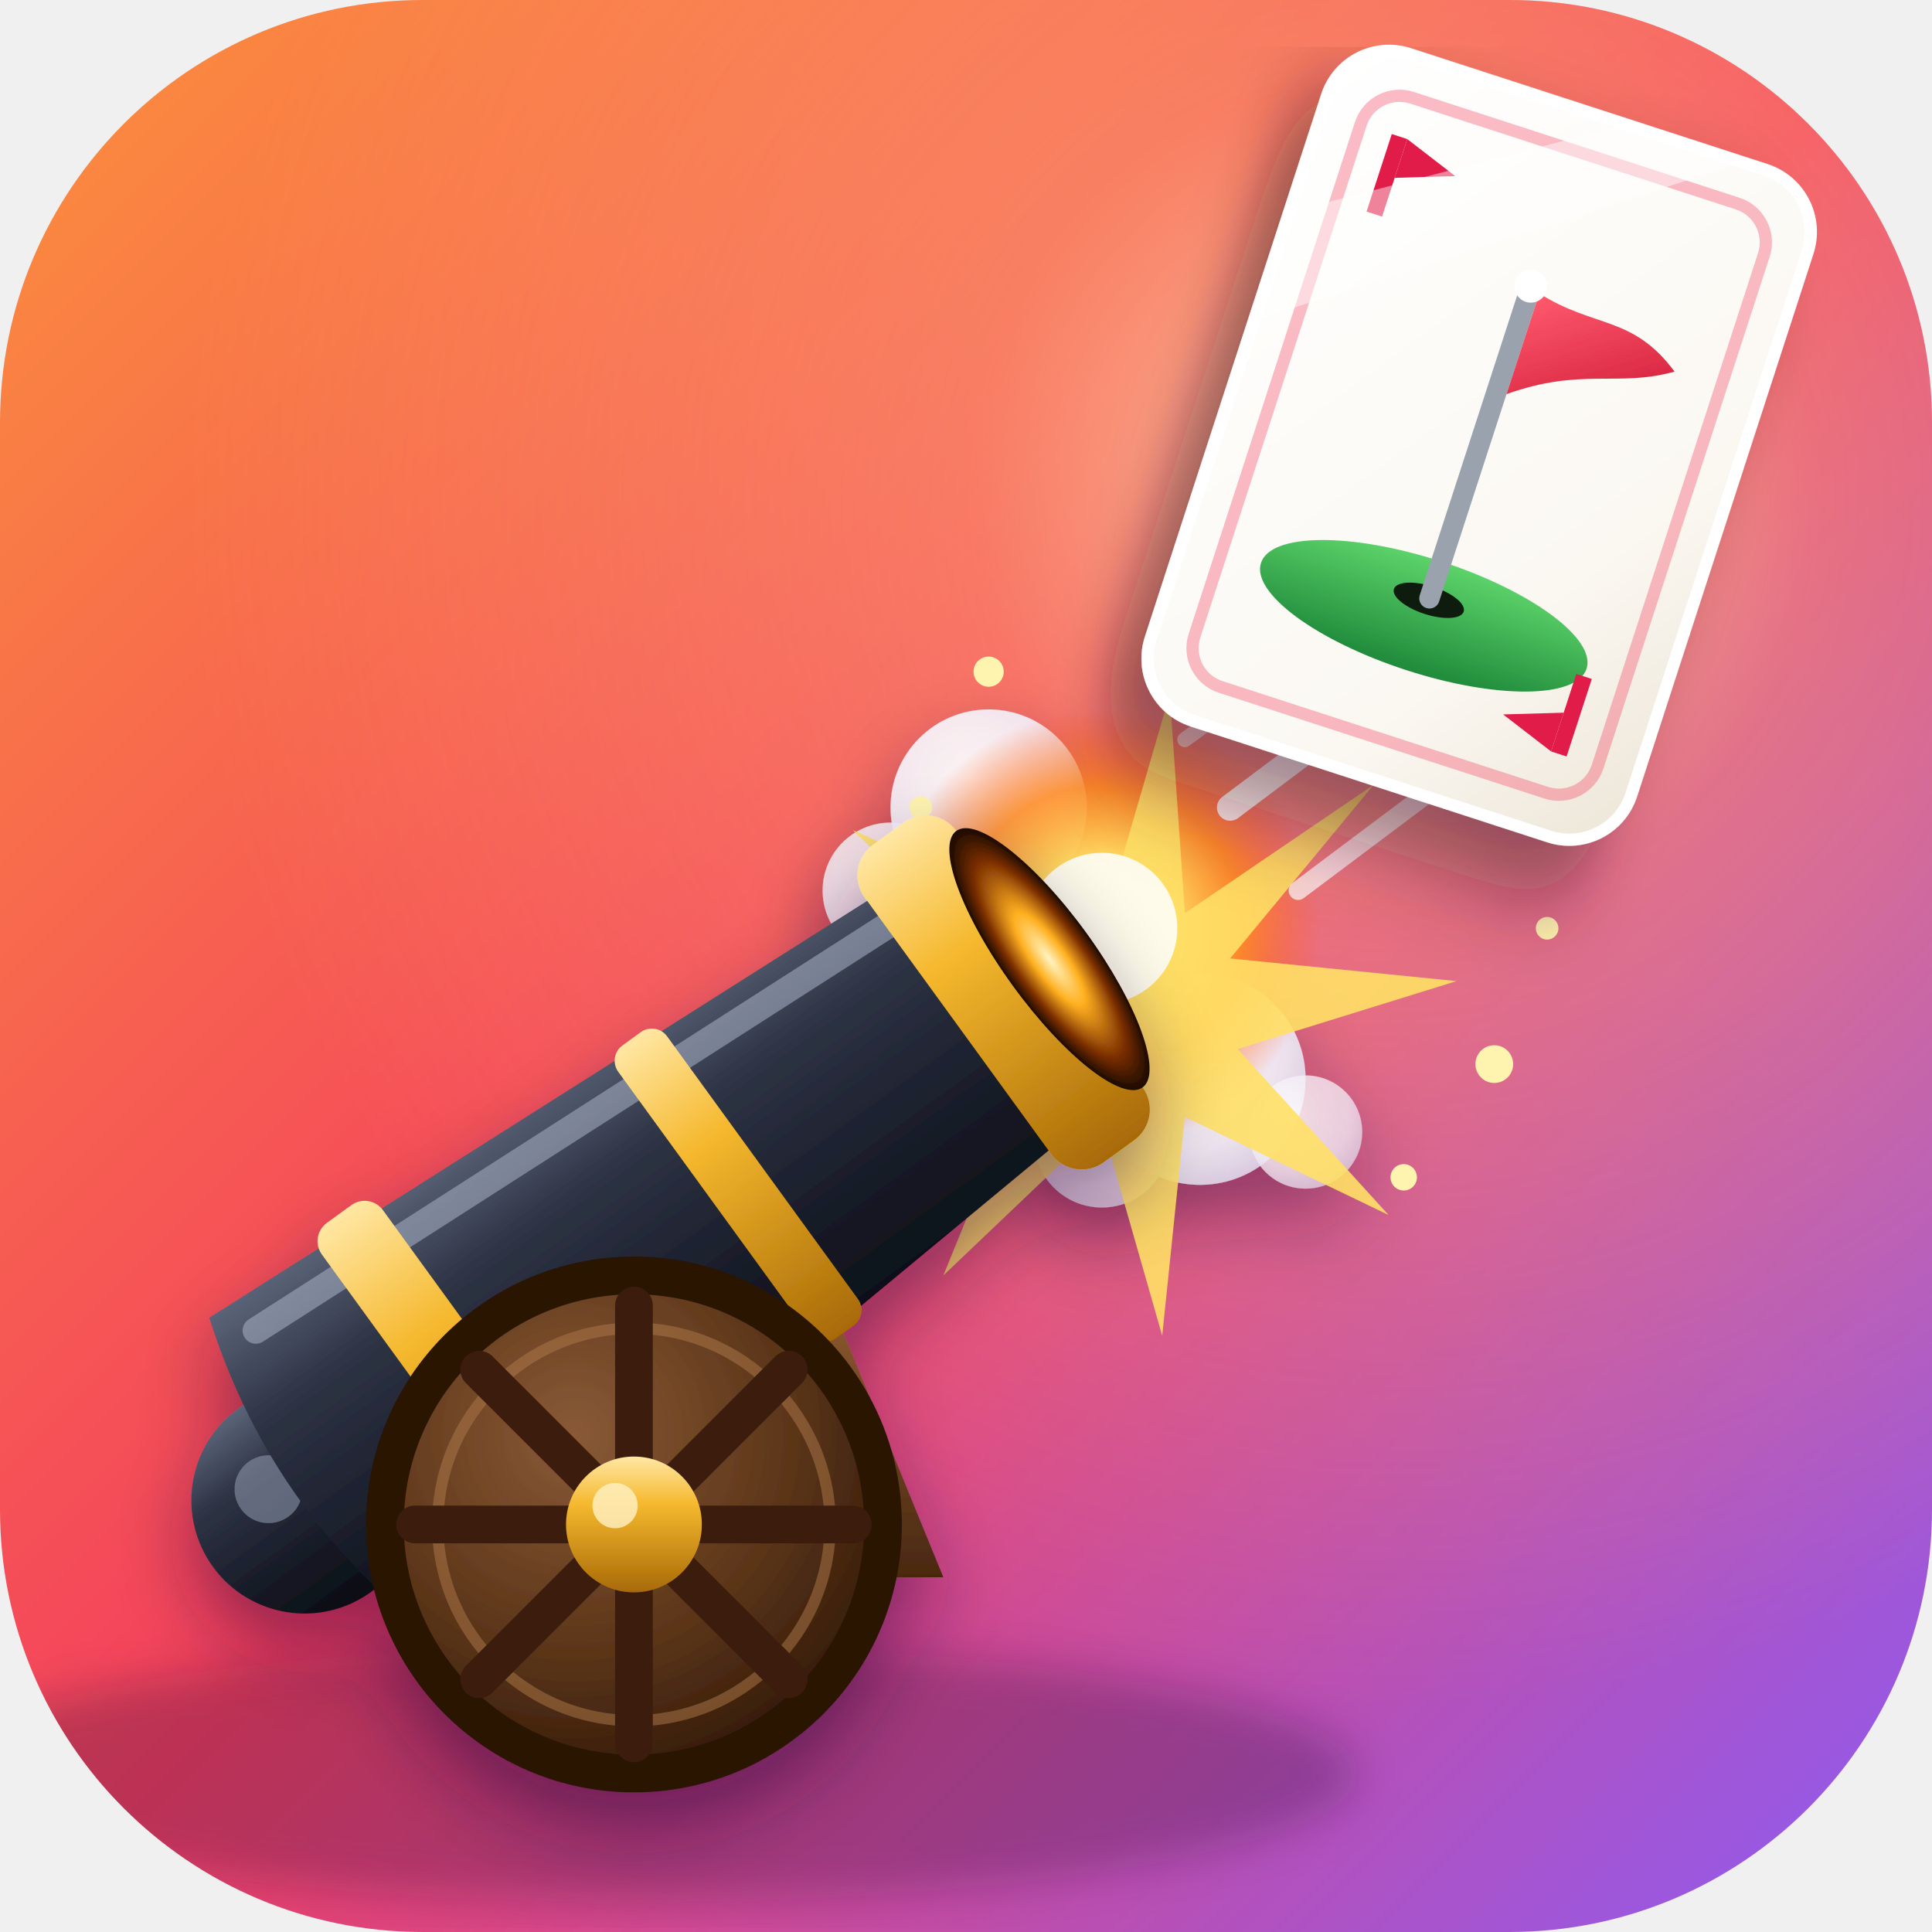
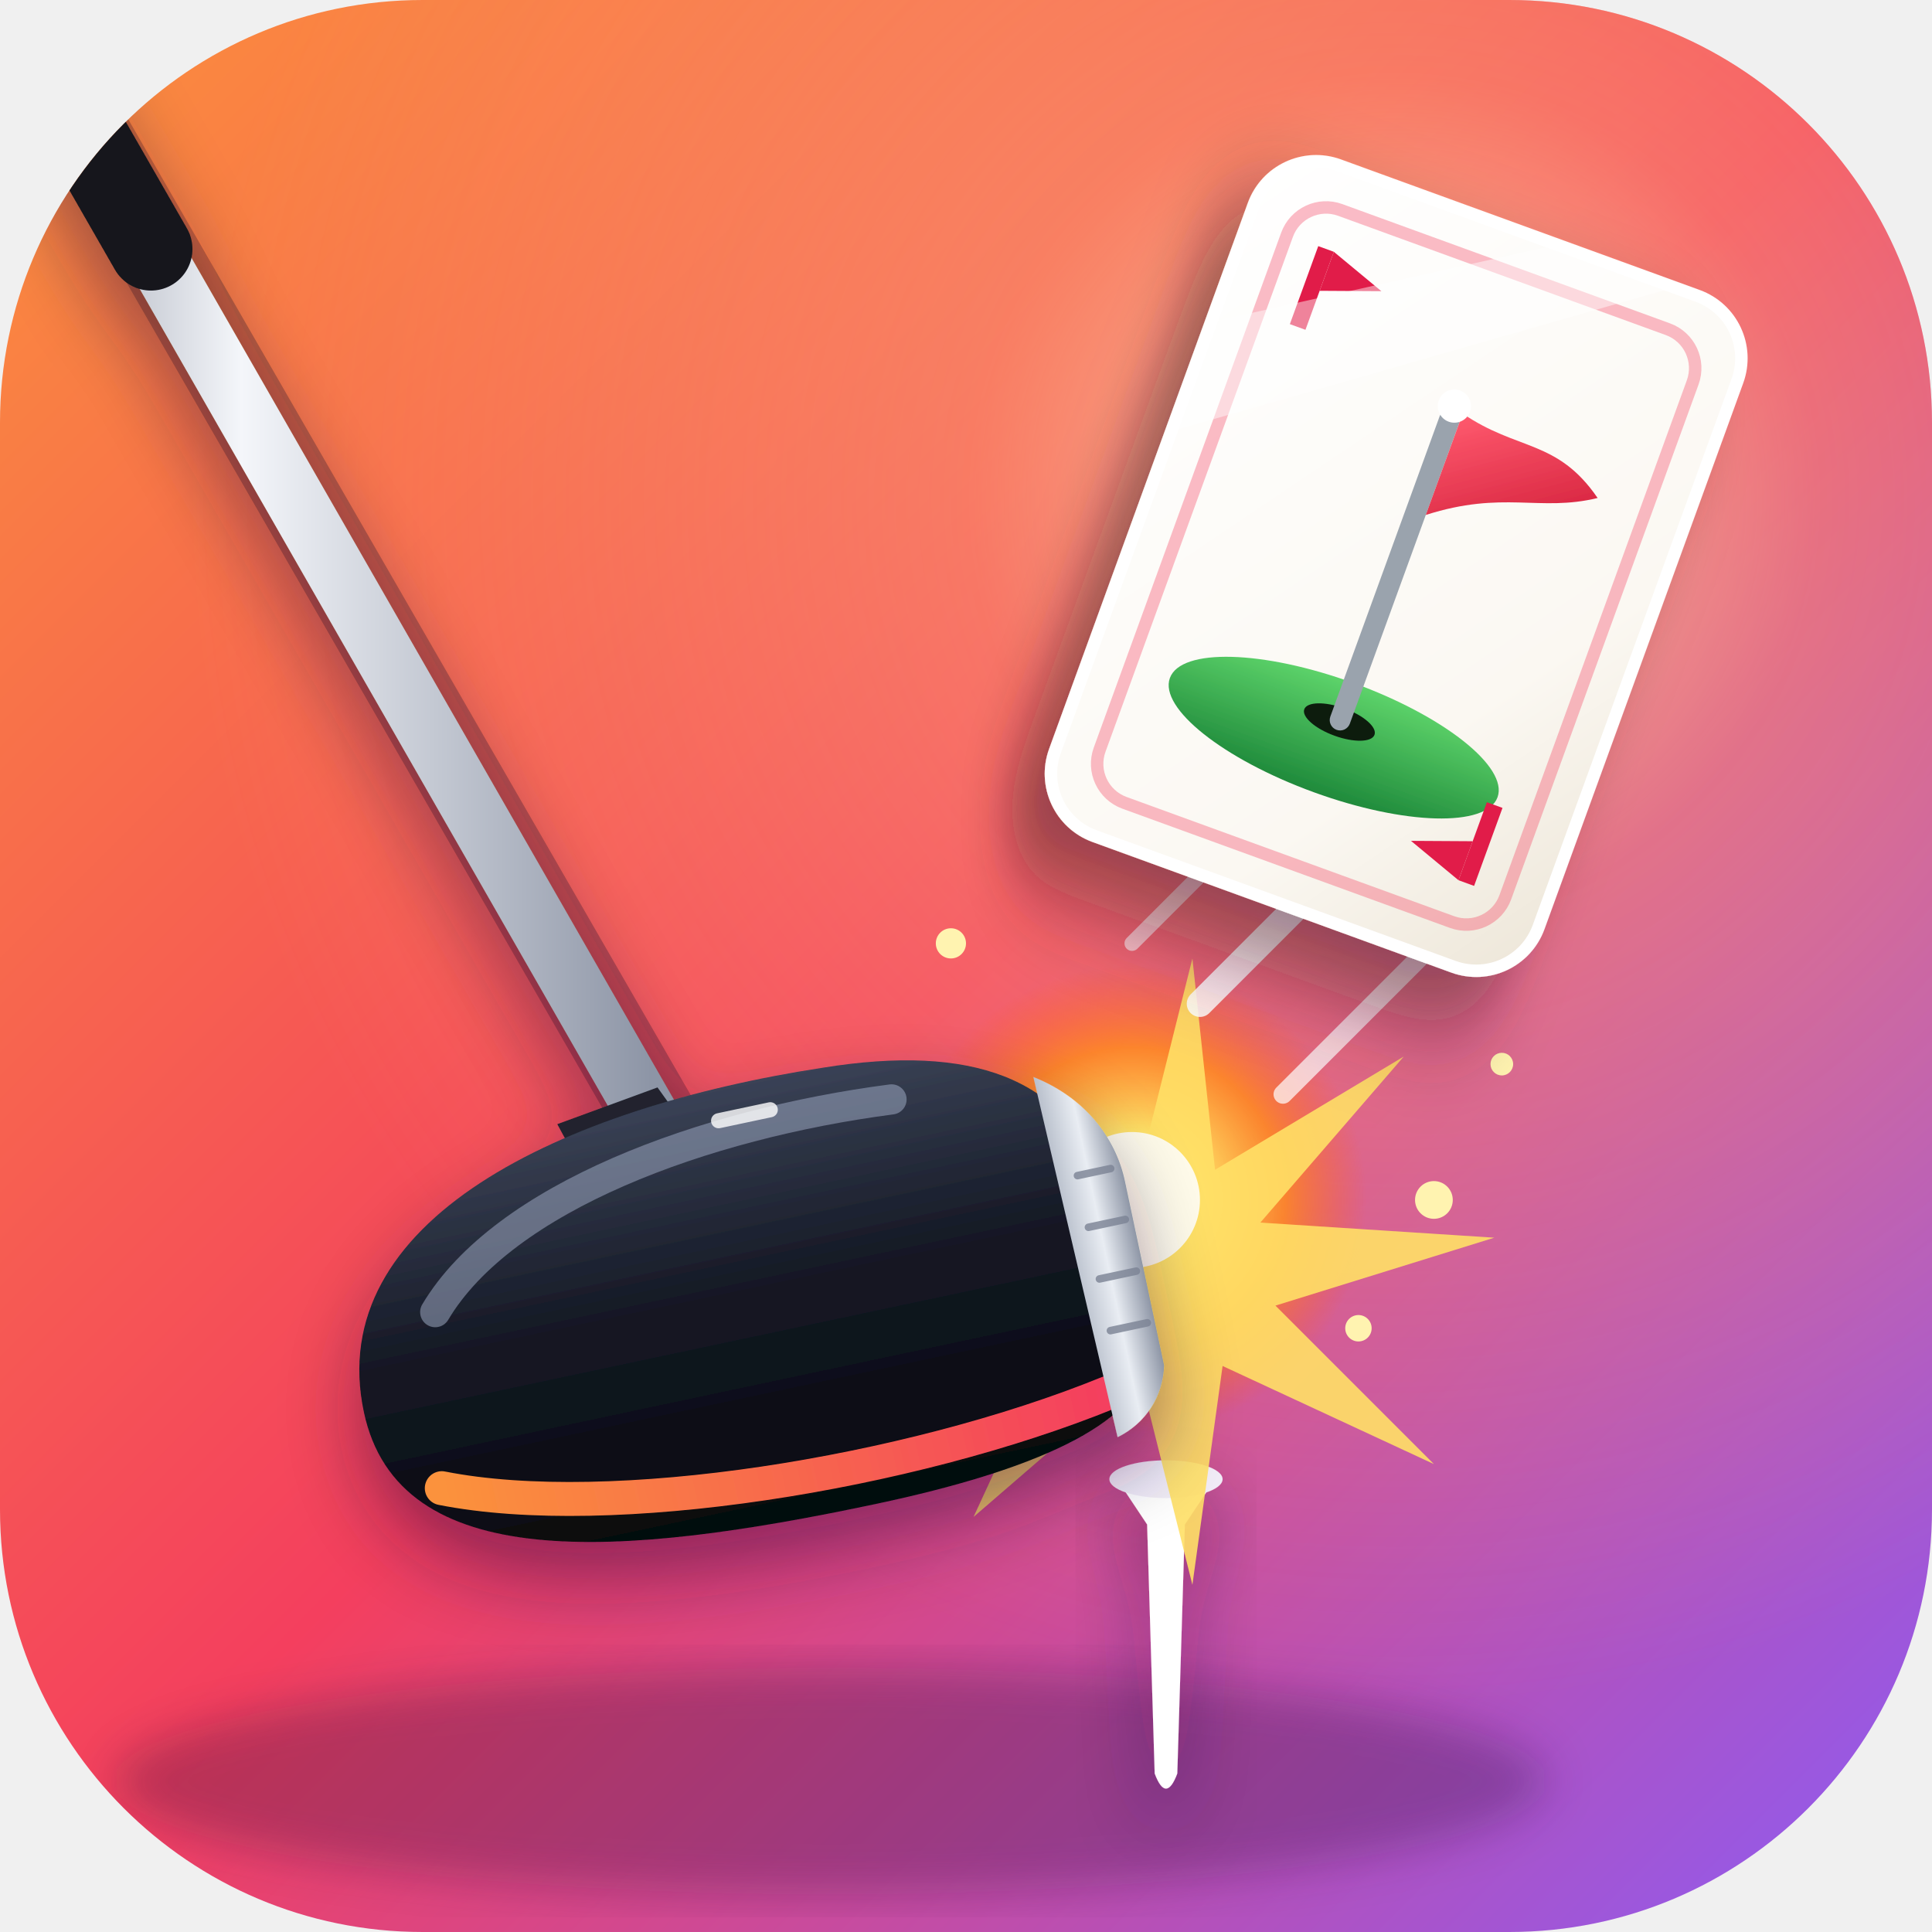
<svg xmlns="http://www.w3.org/2000/svg" viewBox="0 0 512 512">
  <defs>
    <linearGradient id="bg" x1="0" y1="0" x2="1" y2="1">
      <stop offset="0" stop-color="#FB923C" />
      <stop offset="0.5" stop-color="#F43F5E" />
      <stop offset="1" stop-color="#8B5CF6" />
    </linearGradient>
    <radialGradient id="glow" cx="0.72" cy="0.26" r="0.62">
      <stop offset="0" stop-color="#FFF7D6" stop-opacity="0.75" />
      <stop offset="0.35" stop-color="#FFE08A" stop-opacity="0.28" />
      <stop offset="1" stop-color="#FFE08A" stop-opacity="0" />
    </radialGradient>
    <linearGradient id="barrel" x1="0" y1="0" x2="0" y2="1">
      <stop offset="0" stop-color="#5B6478" />
      <stop offset="0.28" stop-color="#2E3445" />
      <stop offset="0.7" stop-color="#161A26" />
      <stop offset="1" stop-color="#0B0D14" />
    </linearGradient>
    <linearGradient id="band" x1="0" y1="0" x2="0" y2="1">
      <stop offset="0" stop-color="#FFE7A3" />
      <stop offset="0.35" stop-color="#F5B82E" />
      <stop offset="1" stop-color="#A86A06" />
    </linearGradient>
    <radialGradient id="bore" cx="0.5" cy="0.5" r="0.5">
      <stop offset="0" stop-color="#FFF4C2" />
      <stop offset="0.35" stop-color="#FFB020" />
      <stop offset="0.75" stop-color="#7A2E00" />
      <stop offset="1" stop-color="#1A0A00" />
    </radialGradient>
    <radialGradient id="wheel" cx="0.38" cy="0.32" r="0.75">
      <stop offset="0" stop-color="#8A5A36" />
      <stop offset="0.6" stop-color="#5A3418" />
      <stop offset="1" stop-color="#2E1708" />
    </radialGradient>
    <linearGradient id="wood" x1="0" y1="0" x2="0" y2="1">
      <stop offset="0" stop-color="#9A6438" />
      <stop offset="1" stop-color="#4A2810" />
    </linearGradient>
    <radialGradient id="blast" cx="0.5" cy="0.5" r="0.5">
      <stop offset="0" stop-color="#FFFBEA" />
      <stop offset="0.3" stop-color="#FFE066" />
      <stop offset="0.65" stop-color="#FF8A1F" stop-opacity="0.85" />
      <stop offset="1" stop-color="#FF5A1F" stop-opacity="0" />
    </radialGradient>
    <radialGradient id="smoke" cx="0.4" cy="0.35" r="0.7">
      <stop offset="0" stop-color="#FFFFFF" />
      <stop offset="0.7" stop-color="#F1ECF7" />
      <stop offset="1" stop-color="#D9D0E6" />
    </radialGradient>
    <linearGradient id="card" x1="0" y1="0" x2="1" y2="1">
      <stop offset="0" stop-color="#FFFFFF" />
      <stop offset="0.7" stop-color="#FBF8F2" />
      <stop offset="1" stop-color="#EDE6D8" />
    </linearGradient>
    <linearGradient id="streak" x1="1" y1="0" x2="0" y2="0">
      <stop offset="0" stop-color="#FFFFFF" stop-opacity="0.95" />
      <stop offset="1" stop-color="#FFFFFF" stop-opacity="0" />
    </linearGradient>
    <linearGradient id="flag" x1="0" y1="0" x2="1" y2="1">
      <stop offset="0" stop-color="#FF5A6E" />
      <stop offset="1" stop-color="#C8102E" />
    </linearGradient>
    <linearGradient id="hill" x1="0" y1="0" x2="0" y2="1">
      <stop offset="0" stop-color="#5DD36A" />
      <stop offset="1" stop-color="#1F8A3B" />
    </linearGradient>
    <filter id="soft" x="-30%" y="-30%" width="160%" height="160%">
      <feDropShadow dx="0" dy="10" stdDeviation="10" flood-color="#2A0A3A" flood-opacity="0.45" />
    </filter>
    <filter id="cardShadow" x="-30%" y="-30%" width="160%" height="160%">
      <feDropShadow dx="-6" dy="14" stdDeviation="9" flood-color="#3B0A2A" flood-opacity="0.5" />
    </filter>
    <filter id="blur6">
      <feGaussianBlur stdDeviation="6" />
    </filter>
    <clipPath id="tile">
      <rect width="512" height="512" rx="112" />
    </clipPath>
+     <linearGradient id="shaft" x1="0" y1="0" x2="1" y2="0">
+       <stop offset="0" stop-color="#6B7385" />
+       <stop offset="0.45" stop-color="#F4F6FA" />
+       <stop offset="1" stop-color="#8D95A6" />
+     </linearGradient>
+     <linearGradient id="crown" x1="0" y1="0" x2="0" y2="1">
+       <stop offset="0" stop-color="#3A4256" />
+       <stop offset="0.45" stop-color="#151925" />
+       <stop offset="1" stop-color="#05070C" />
+     </linearGradient>
+     <linearGradient id="face" x1="0" y1="0" x2="1" y2="0">
+       <stop offset="0" stop-color="#B9C0CC" />
+       <stop offset="0.5" stop-color="#E9EDF3" />
+       <stop offset="1" stop-color="#8E96A6" />
+     </linearGradient>
+     <linearGradient id="sole" x1="0" y1="0" x2="1" y2="0">
+       <stop offset="0" stop-color="#FB923C" />
+       <stop offset="1" stop-color="#F43F5E" />
+     </linearGradient>
  </defs>
  <rect width="512" height="512" rx="112" fill="url(#bg)" />
  <g clip-path="url(#tile)">
    <rect width="512" height="512" fill="url(#glow)" />
-     <ellipse cx="170" cy="470" rx="190" ry="34" fill="#2A0A3A" opacity="0.28" filter="url(#blur6)" />
+     <ellipse cx="220" cy="472" rx="190" ry="30" fill="#2A0A3A" opacity="0.28" filter="url(#blur6)" />
    <g filter="url(#soft)">
-       <circle cx="262" cy="214" r="26" fill="url(#smoke)" opacity="0.92" />
-       <circle cx="236" cy="236" r="18" fill="url(#smoke)" opacity="0.85" />
-       <circle cx="318" cy="286" r="28" fill="url(#smoke)" opacity="0.92" />
-       <circle cx="292" cy="302" r="18" fill="url(#smoke)" opacity="0.8" />
-       <circle cx="346" cy="300" r="15" fill="url(#smoke)" opacity="0.75" />
+       <path d="M296 392 L 322 392 L 314 404 L 312 470 Q 309 478 306 470 L 304 404 Z" fill="#FFFFFF" />
+       <ellipse cx="309" cy="392" rx="15" ry="5" fill="#F1ECF7" />
    </g>
-     <g transform="translate(-26 8)">
-       <circle cx="318" cy="238" r="58" fill="url(#blast)" />
-       <path d="M318 238 l 18 -62 l 4 58 l 50 -34 l -38 46 l 60 6 l -58 18 l 40 44 l -54 -26 l -6 58 l -16 -56 l -42 40 l 22 -54 l -58 -2 l 56 -20 l -44 -42 l 54 24 Z" fill="#FFE066" opacity="0.9" />
-       <circle cx="318" cy="238" r="20" fill="#FFFBEA" />
+     <g transform="translate(300 318)">
+       <circle r="62" fill="url(#blast)" />
+       <path d="M0 0 l 16 -64 l 6 56 l 50 -30 l -38 44 l 62 4 l -58 18 l 42 42 l -56 -26 l -8 58 l -14 -56 l -44 38 l 24 -52 l -60 -2 l 58 -20 l -44 -44 l 56 26 Z" fill="#FFE066" opacity="0.9" />
+       <circle r="18" fill="#FFFBEA" />
    </g>
    <g fill="#FFF3B0">
-       <circle cx="396" cy="282" r="5" />
-       <circle cx="372" cy="312" r="3.5" />
-       <circle cx="262" cy="178" r="4" />
-       <circle cx="410" cy="246" r="3" />
-       <circle cx="244" cy="214" r="3" />
+       <circle cx="380" cy="318" r="5" />
+       <circle cx="360" cy="352" r="3.5" />
+       <circle cx="252" cy="250" r="4" />
+       <circle cx="398" cy="282" r="3" />
+       <circle cx="232" cy="300" r="3" />
    </g>
    <g filter="url(#soft)">
-       <path d="M78 418 L 118 330 L 214 330 L 250 418 Z" fill="url(#wood)" />
-       <path d="M90 410 L 122 340 L 208 340" fill="none" stroke="#C88A55" stroke-width="5" stroke-linecap="round" opacity="0.6" />
-       <g transform="rotate(-36 160 340)">
-         <circle cx="62" cy="340" r="30" fill="url(#barrel)" />
-         <circle cx="56" cy="332" r="9" fill="#8A93A8" opacity="0.6" />
-         <path d="M70 286 L 290 300 L 290 380 L 70 394 Q 52 340 70 286 Z" fill="url(#barrel)" />
-         <path d="M78 296 L 284 308" stroke="#A9B2C6" stroke-width="7" stroke-linecap="round" opacity="0.55" />
-         <rect x="104" y="284" width="20" height="112" rx="6" fill="url(#band)" />
-         <rect x="196" y="292" width="16" height="96" rx="5" fill="url(#band)" />
-         <rect x="276" y="288" width="30" height="104" rx="10" fill="url(#band)" />
-         <ellipse cx="306" cy="340" rx="12" ry="42" fill="url(#bore)" />
+       <path d="M-20 -40 L 176 300" stroke="#0B0D14" stroke-width="22" stroke-linecap="round" opacity="0.25" />
+       <path d="M-24 -46 L 172 296" stroke="url(#shaft)" stroke-width="16" stroke-linecap="round" />
+       <path d="M-30 -56 L 40 66" stroke="#14161E" stroke-width="22" stroke-linecap="round" />
+       <g transform="rotate(-12 200 342)">
+         <path d="M158 288 L 186 284 L 200 316 L 168 322 Z" fill="#20242F" />
+         <path d="M92 352 C 92 300, 160 284, 230 288 C 270 290, 292 304, 296 332 L 298 382 C 292 398, 262 404, 220 404 C 150 404, 92 396, 92 352 Z" fill="url(#crown)" />
+         <path d="M116 330 C 140 304, 196 296, 246 300" fill="none" stroke="#9AA6BF" stroke-width="8" stroke-linecap="round" opacity="0.55" />
+         <path d="M200 296 L 214 296" stroke="#FFFFFF" stroke-width="4" stroke-linecap="round" opacity="0.8" />
+         <path d="M108 376 C 150 394, 230 398, 286 388" fill="none" stroke="url(#sole)" stroke-width="9" stroke-linecap="round" />
+         <path d="M284 302 C 296 310, 302 322, 302 334 L 302 384 C 300 392, 294 398, 286 400 Z" fill="url(#face)" />
+         <g stroke="#7A8294" stroke-width="2" stroke-linecap="round" opacity="0.8">
+           <path d="M290 330 L 299 330" />
+           <path d="M290 344 L 300 344" />
+           <path d="M290 358 L 300 358" />
+           <path d="M290 372 L 300 372" />
+         </g>
      </g>
-       <circle cx="168" cy="404" r="66" fill="url(#wheel)" />
-       <circle cx="168" cy="404" r="66" fill="none" stroke="#2A1406" stroke-width="10" />
-       <circle cx="168" cy="404" r="52" fill="none" stroke="#B07A4A" stroke-width="3" opacity="0.5" />
-       <g stroke="#3A1E0A" stroke-width="10" stroke-linecap="round">
-         <path d="M168 346 V 462" />
-         <path d="M110 404 H 226" />
-         <path d="M127 363 L 209 445" />
-         <path d="M209 363 L 127 445" />
-       </g>
-       <circle cx="168" cy="404" r="18" fill="url(#band)" />
-       <circle cx="163" cy="399" r="6" fill="#FFF1C4" opacity="0.8" />
    </g>
    <g stroke="#FFFFFF" stroke-linecap="round">
-       <path d="M326 214 L 366 184" stroke-width="7" opacity="0.85" />
-       <path d="M344 236 L 392 200" stroke-width="5" opacity="0.7" />
-       <path d="M314 196 L 344 174" stroke-width="4" opacity="0.6" />
+       <path d="M318 266 L 356 228" stroke-width="7" opacity="0.85" />
+       <path d="M340 290 L 386 244" stroke-width="5" opacity="0.7" />
+       <path d="M300 250 L 330 220" stroke-width="4" opacity="0.6" />
    </g>
-     <g transform="translate(392 118) rotate(18) scale(1.08)" filter="url(#cardShadow)">
+     <g transform="translate(370 150) rotate(20) scale(1.1)" filter="url(#cardShadow)">
      <rect x="-62" y="-86" width="124" height="172" rx="16" fill="url(#card)" />
      <rect x="-62" y="-86" width="124" height="172" rx="16" fill="none" stroke="#FFFFFF" stroke-width="3" />
      <rect x="-52" y="-76" width="104" height="152" rx="10" fill="none" stroke="#F43F5E" stroke-width="3" opacity="0.35" />
      <ellipse cx="0" cy="44" rx="42" ry="14" fill="url(#hill)" />
      <ellipse cx="0" cy="40" rx="9" ry="3.5" fill="#0B1A10" />
      <rect x="-2.5" y="-40" width="5" height="82" rx="2.5" fill="#9AA3AD" />
      <path d="M2.5 -40 C 18 -36, 26 -42, 40 -32 C 28 -24, 18 -26, 2.5 -14 Z" fill="url(#flag)" />
      <circle cx="0" cy="-41" r="4" fill="#FFFFFF" />
      <g fill="#E11D48">
        <path d="M-44 -66 h4 v20 h-4 Z" />
        <path d="M-40 -66 l 14 5 l -14 5 Z" />
        <g transform="rotate(180)">
          <path d="M-44 -66 h4 v20 h-4 Z" />
          <path d="M-40 -66 l 14 5 l -14 5 Z" />
        </g>
      </g>
      <path d="M-62 -40 L 10 -86 L 40 -86 L -62 -12 Z" fill="#FFFFFF" opacity="0.45" />
    </g>
  </g>
</svg>
